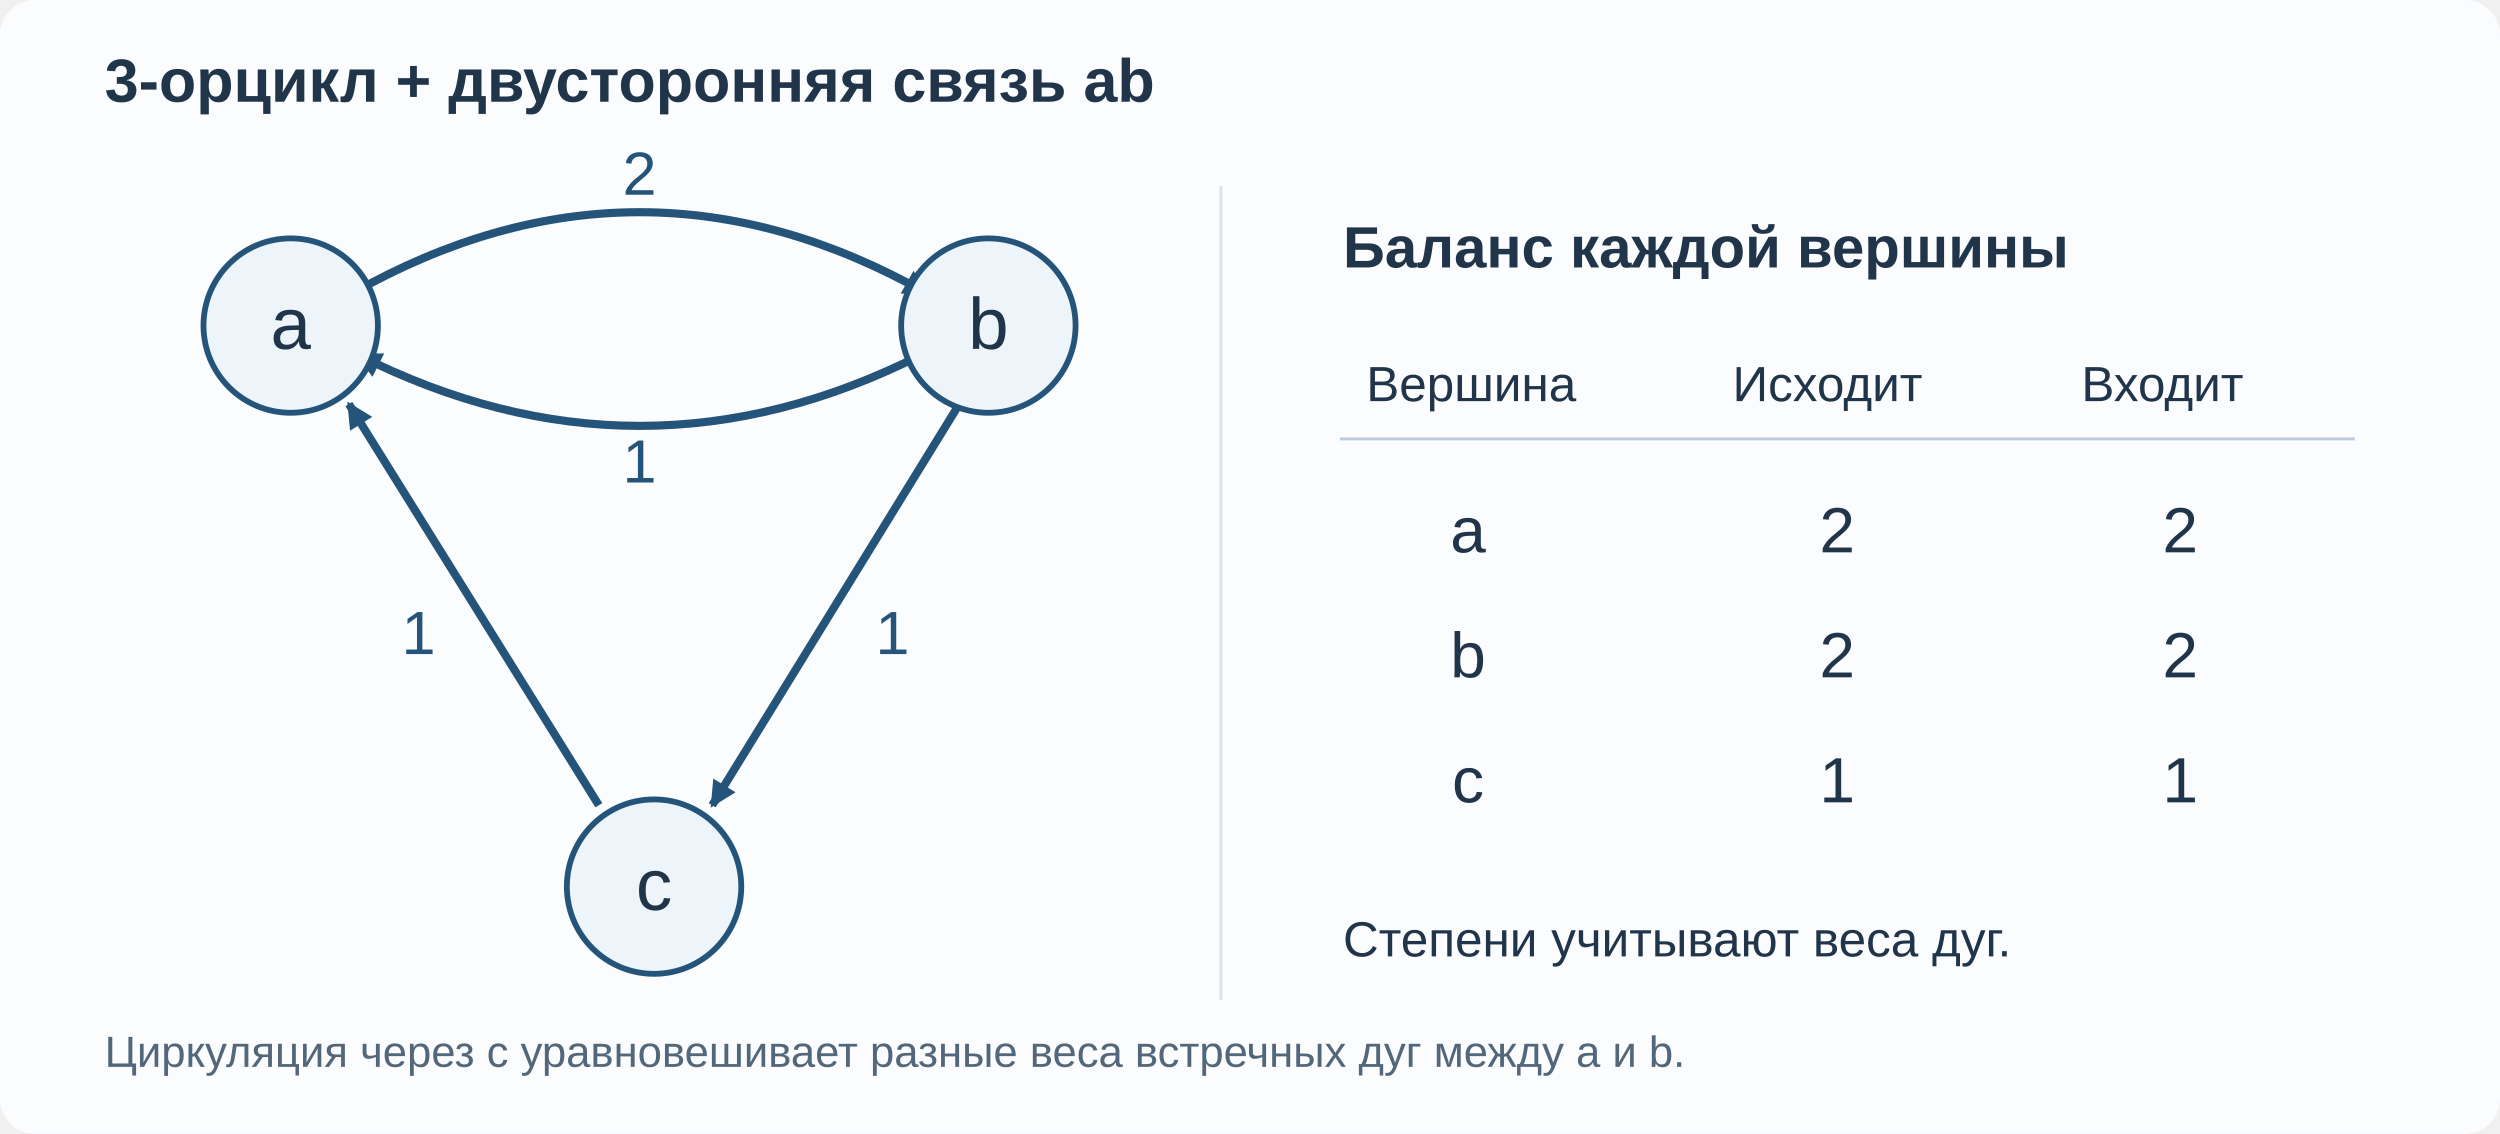
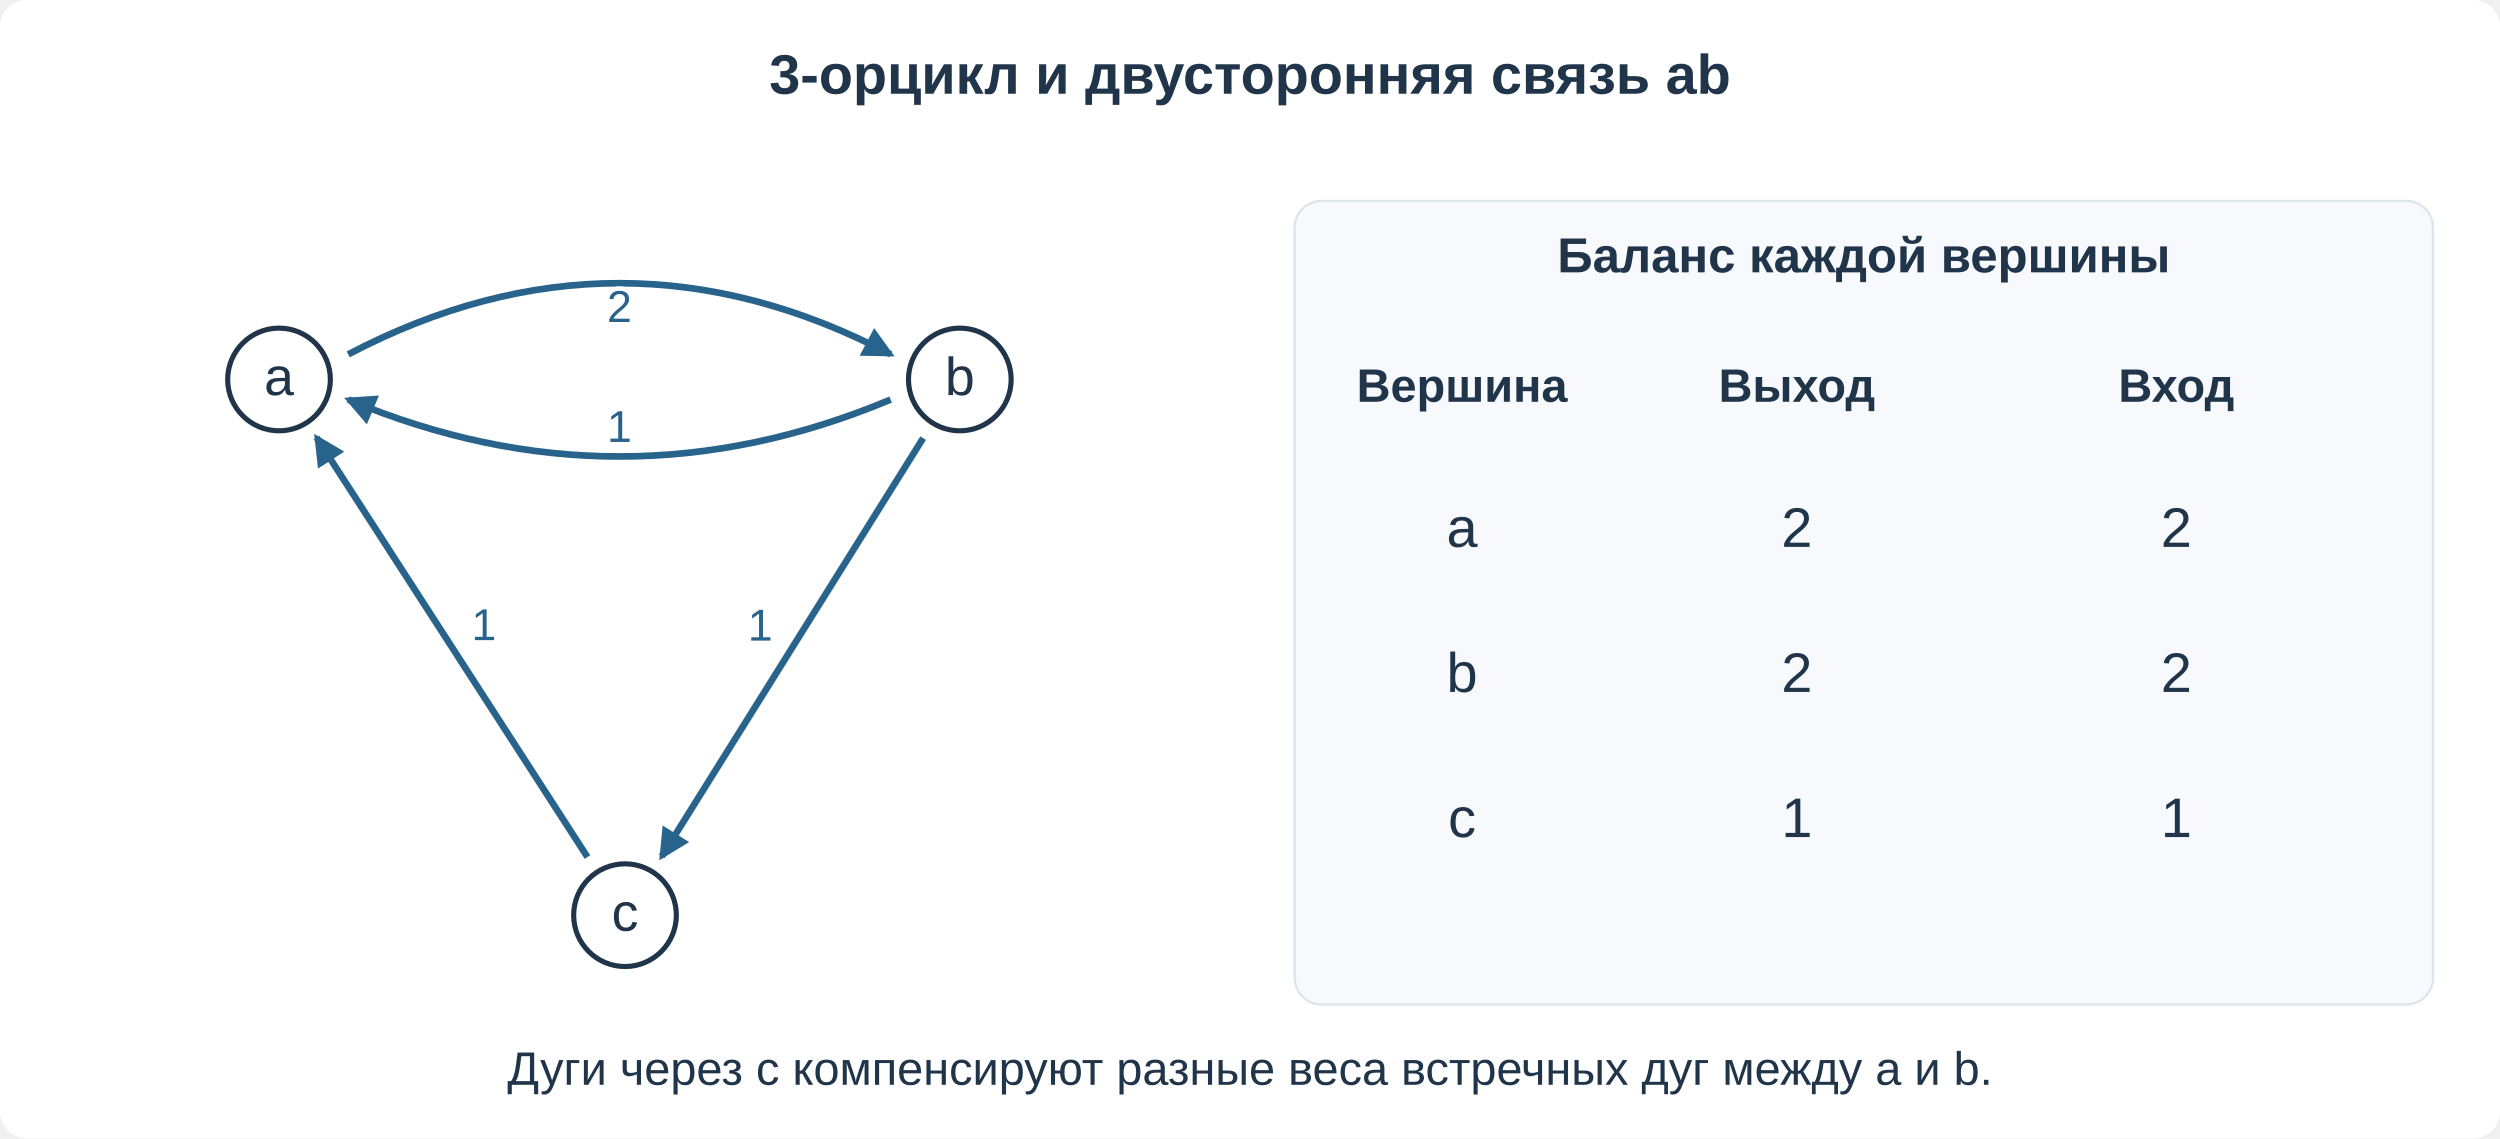
- <svg xmlns="http://www.w3.org/2000/svg" width="860" height="390" viewBox="0 0 860 390" role="img" aria-labelledby="title desc">
+ <svg xmlns="http://www.w3.org/2000/svg" width="1120" height="510" viewBox="0 0 1120 510" role="img" aria-labelledby="title desc">
  <defs>
-     <marker id="arrow" markerWidth="9" markerHeight="9" refX="8" refY="4.5" orient="auto" markerUnits="userSpaceOnUse">
-       <path d="M0 0 L9 4.5 L0 9 Z" fill="#24547a" />
+     <marker id="ink" markerWidth="14" markerHeight="14" refX="12" refY="7" orient="auto" markerUnits="userSpaceOnUse">
+       <path d="M0 0 L14 7 L0 14 Z" fill="#20344a" />
+     </marker>
+     <marker id="blue" markerWidth="14" markerHeight="14" refX="12" refY="7" orient="auto" markerUnits="userSpaceOnUse">
+       <path d="M0 0 L14 7 L0 14 Z" fill="#28638c" />
+     </marker>
+     <marker id="orange" markerWidth="14" markerHeight="14" refX="12" refY="7" orient="auto" markerUnits="userSpaceOnUse">
+       <path d="M0 0 L14 7 L0 14 Z" fill="#b45920" />
+     </marker>
+     <marker id="green" markerWidth="14" markerHeight="14" refX="12" refY="7" orient="auto" markerUnits="userSpaceOnUse">
+       <path d="M0 0 L14 7 L0 14 Z" fill="#178071" />
+     </marker>
+     <marker id="gray" markerWidth="14" markerHeight="14" refX="12" refY="7" orient="auto" markerUnits="userSpaceOnUse">
+       <path d="M0 0 L14 7 L0 14 Z" fill="#9ba8b5" />
+     </marker>
+     <marker id="purple" markerWidth="14" markerHeight="14" refX="12" refY="7" orient="auto" markerUnits="userSpaceOnUse">
+       <path d="M0 0 L14 7 L0 14 Z" fill="#7e549b" />
    </marker>
  </defs>
-   <rect width="860" height="390" rx="12" fill="#fbfcfe" />
-   <g font-family="Arial, sans-serif" fill="#20344a">
-     <text x="36" y="35" font-size="21" font-weight="bold">3-орцикл + двусторонняя связь ab</text>
-     <g fill="none" stroke="#24547a" stroke-width="2.8" marker-end="url(#arrow)">
-       <path d="M121 101 Q220 45 319 101" />
-       <path d="M317 122 Q220 171 123 122" />
-       <path d="M330 139 L245 277" />
-       <path d="M206 277 L120 139" />
-     </g>
-     <g font-size="21" text-anchor="middle" fill="#24547a">
-       <text x="220" y="67">2</text>
-       <text x="220" y="166">1</text>
-       <text x="307" y="225">1</text>
-       <text x="144" y="225">1</text>
-     </g>
-     <g fill="#edf4fa" stroke="#24547a" stroke-width="2">
-       <circle cx="100" cy="112" r="30" />
-       <circle cx="340" cy="112" r="30" />
-       <circle cx="225" cy="305" r="30" />
-     </g>
-     <g text-anchor="middle" font-size="25">
-       <text x="100" y="120">a</text>
-       <text x="340" y="120">b</text>
-       <text x="225" y="313">c</text>
-     </g>
-     <path d="M420 64 L420 344" stroke="#dbe3ec" />
-     <text x="462" y="92" font-size="20" font-weight="bold">Баланс каждой вершины</text>
-     <g font-size="17">
-       <text x="470" y="138">Вершина</text>
-       <text x="596" y="138">Исходит</text>
-       <text x="716" y="138">Входит</text>
-     </g>
-     <path d="M461 151 H810" stroke="#bacbdc" />
-     <g font-size="22" text-anchor="middle">
-       <text x="505" y="190">a</text>
-       <text x="632" y="190">2</text>
-       <text x="750" y="190">2</text>
-       <text x="505" y="233">b</text>
-       <text x="632" y="233">2</text>
-       <text x="750" y="233">2</text>
-       <text x="505" y="276">c</text>
-       <text x="632" y="276">1</text>
-       <text x="750" y="276">1</text>
-     </g>
-     <text x="462" y="329" font-size="17">Степени учитывают веса дуг.</text>
-     <text x="36" y="367" font-size="15" fill="#53677b">Циркуляция через c уравновешивает разные веса встречных дуг между a и b.</text>
+   <rect width="1120" height="510" rx="12" fill="white" />
+   <g font-family="Arial, DejaVu Sans, sans-serif">
+     <text x="560.00" y="42.00" font-size="25" fill="#20344a" text-anchor="middle" font-weight="bold">3-орцикл и двусторонняя связь ab</text>
+     <path d="M156.00 158.75 Q277.50 95.00 399.00 158.75" fill="none" stroke="#28638c" stroke-width="3" marker-end="url(#blue)" />
+     <text x="277.50" y="144.25" font-size="20" fill="#28638c" text-anchor="middle" paint-order="stroke" stroke="white" stroke-width="4" stroke-linejoin="round">2</text>
+     <path d="M399.00 179.00 Q277.50 230.00 156.00 179.00" fill="none" stroke="#28638c" stroke-width="3" marker-end="url(#blue)" />
+     <text x="277.50" y="198.00" font-size="20" fill="#28638c" text-anchor="middle" paint-order="stroke" stroke="white" stroke-width="4" stroke-linejoin="round">1</text>
+     <path d="M413.57 196.29 Q355.00 290.00 296.43 383.71" fill="none" stroke="#28638c" stroke-width="3" marker-end="url(#blue)" />
+     <text x="340.58" y="286.99" font-size="20" fill="#28638c" text-anchor="middle" paint-order="stroke" stroke="white" stroke-width="4" stroke-linejoin="round">1</text>
+     <path d="M263.18 383.96 Q202.50 290.00 141.82 196.04" fill="none" stroke="#28638c" stroke-width="3" marker-end="url(#blue)" />
+     <text x="216.78" y="286.78" font-size="20" fill="#28638c" text-anchor="middle" paint-order="stroke" stroke="white" stroke-width="4" stroke-linejoin="round">1</text>
+     <circle cx="125.00" cy="170.00" r="23" fill="white" stroke="#20344a" stroke-width="2.3" />
+     <text x="125.00" y="177.00" font-size="24" fill="#20344a" text-anchor="middle">a</text>
+     <circle cx="430.00" cy="170.00" r="23" fill="white" stroke="#20344a" stroke-width="2.3" />
+     <text x="430.00" y="177.00" font-size="24" fill="#20344a" text-anchor="middle">b</text>
+     <circle cx="280.00" cy="410.00" r="23" fill="white" stroke="#20344a" stroke-width="2.3" />
+     <text x="280.00" y="417.00" font-size="24" fill="#20344a" text-anchor="middle">c</text>
+     <rect x="580" y="90" width="510" height="360" rx="12" fill="#f7f9fc" stroke="#dce4ec" />
+     <text x="835.00" y="122.00" font-size="22" fill="#20344a" text-anchor="middle" font-weight="bold">Баланс каждой вершины</text>
+     <text x="655.00" y="180.00" font-size="21" fill="#20344a" text-anchor="middle" font-weight="bold">Вершина</text>
+     <text x="805.00" y="180.00" font-size="21" fill="#20344a" text-anchor="middle" font-weight="bold">Выход</text>
+     <text x="975.00" y="180.00" font-size="21" fill="#20344a" text-anchor="middle" font-weight="bold">Вход</text>
+     <text x="655.00" y="245.00" font-size="25" fill="#20344a" text-anchor="middle">a</text>
+     <text x="805.00" y="245.00" font-size="25" fill="#20344a" text-anchor="middle">2</text>
+     <text x="975.00" y="245.00" font-size="25" fill="#20344a" text-anchor="middle">2</text>
+     <text x="655.00" y="310.00" font-size="25" fill="#20344a" text-anchor="middle">b</text>
+     <text x="805.00" y="310.00" font-size="25" fill="#20344a" text-anchor="middle">2</text>
+     <text x="975.00" y="310.00" font-size="25" fill="#20344a" text-anchor="middle">2</text>
+     <text x="655.00" y="375.00" font-size="25" fill="#20344a" text-anchor="middle">c</text>
+     <text x="805.00" y="375.00" font-size="25" fill="#20344a" text-anchor="middle">1</text>
+     <text x="975.00" y="375.00" font-size="25" fill="#20344a" text-anchor="middle">1</text>
+     <text x="560.00" y="486.00" font-size="21" fill="#20344a" text-anchor="middle">Дуги через c компенсируют разные веса встречных дуг между a и b.</text>
  </g>
</svg>
